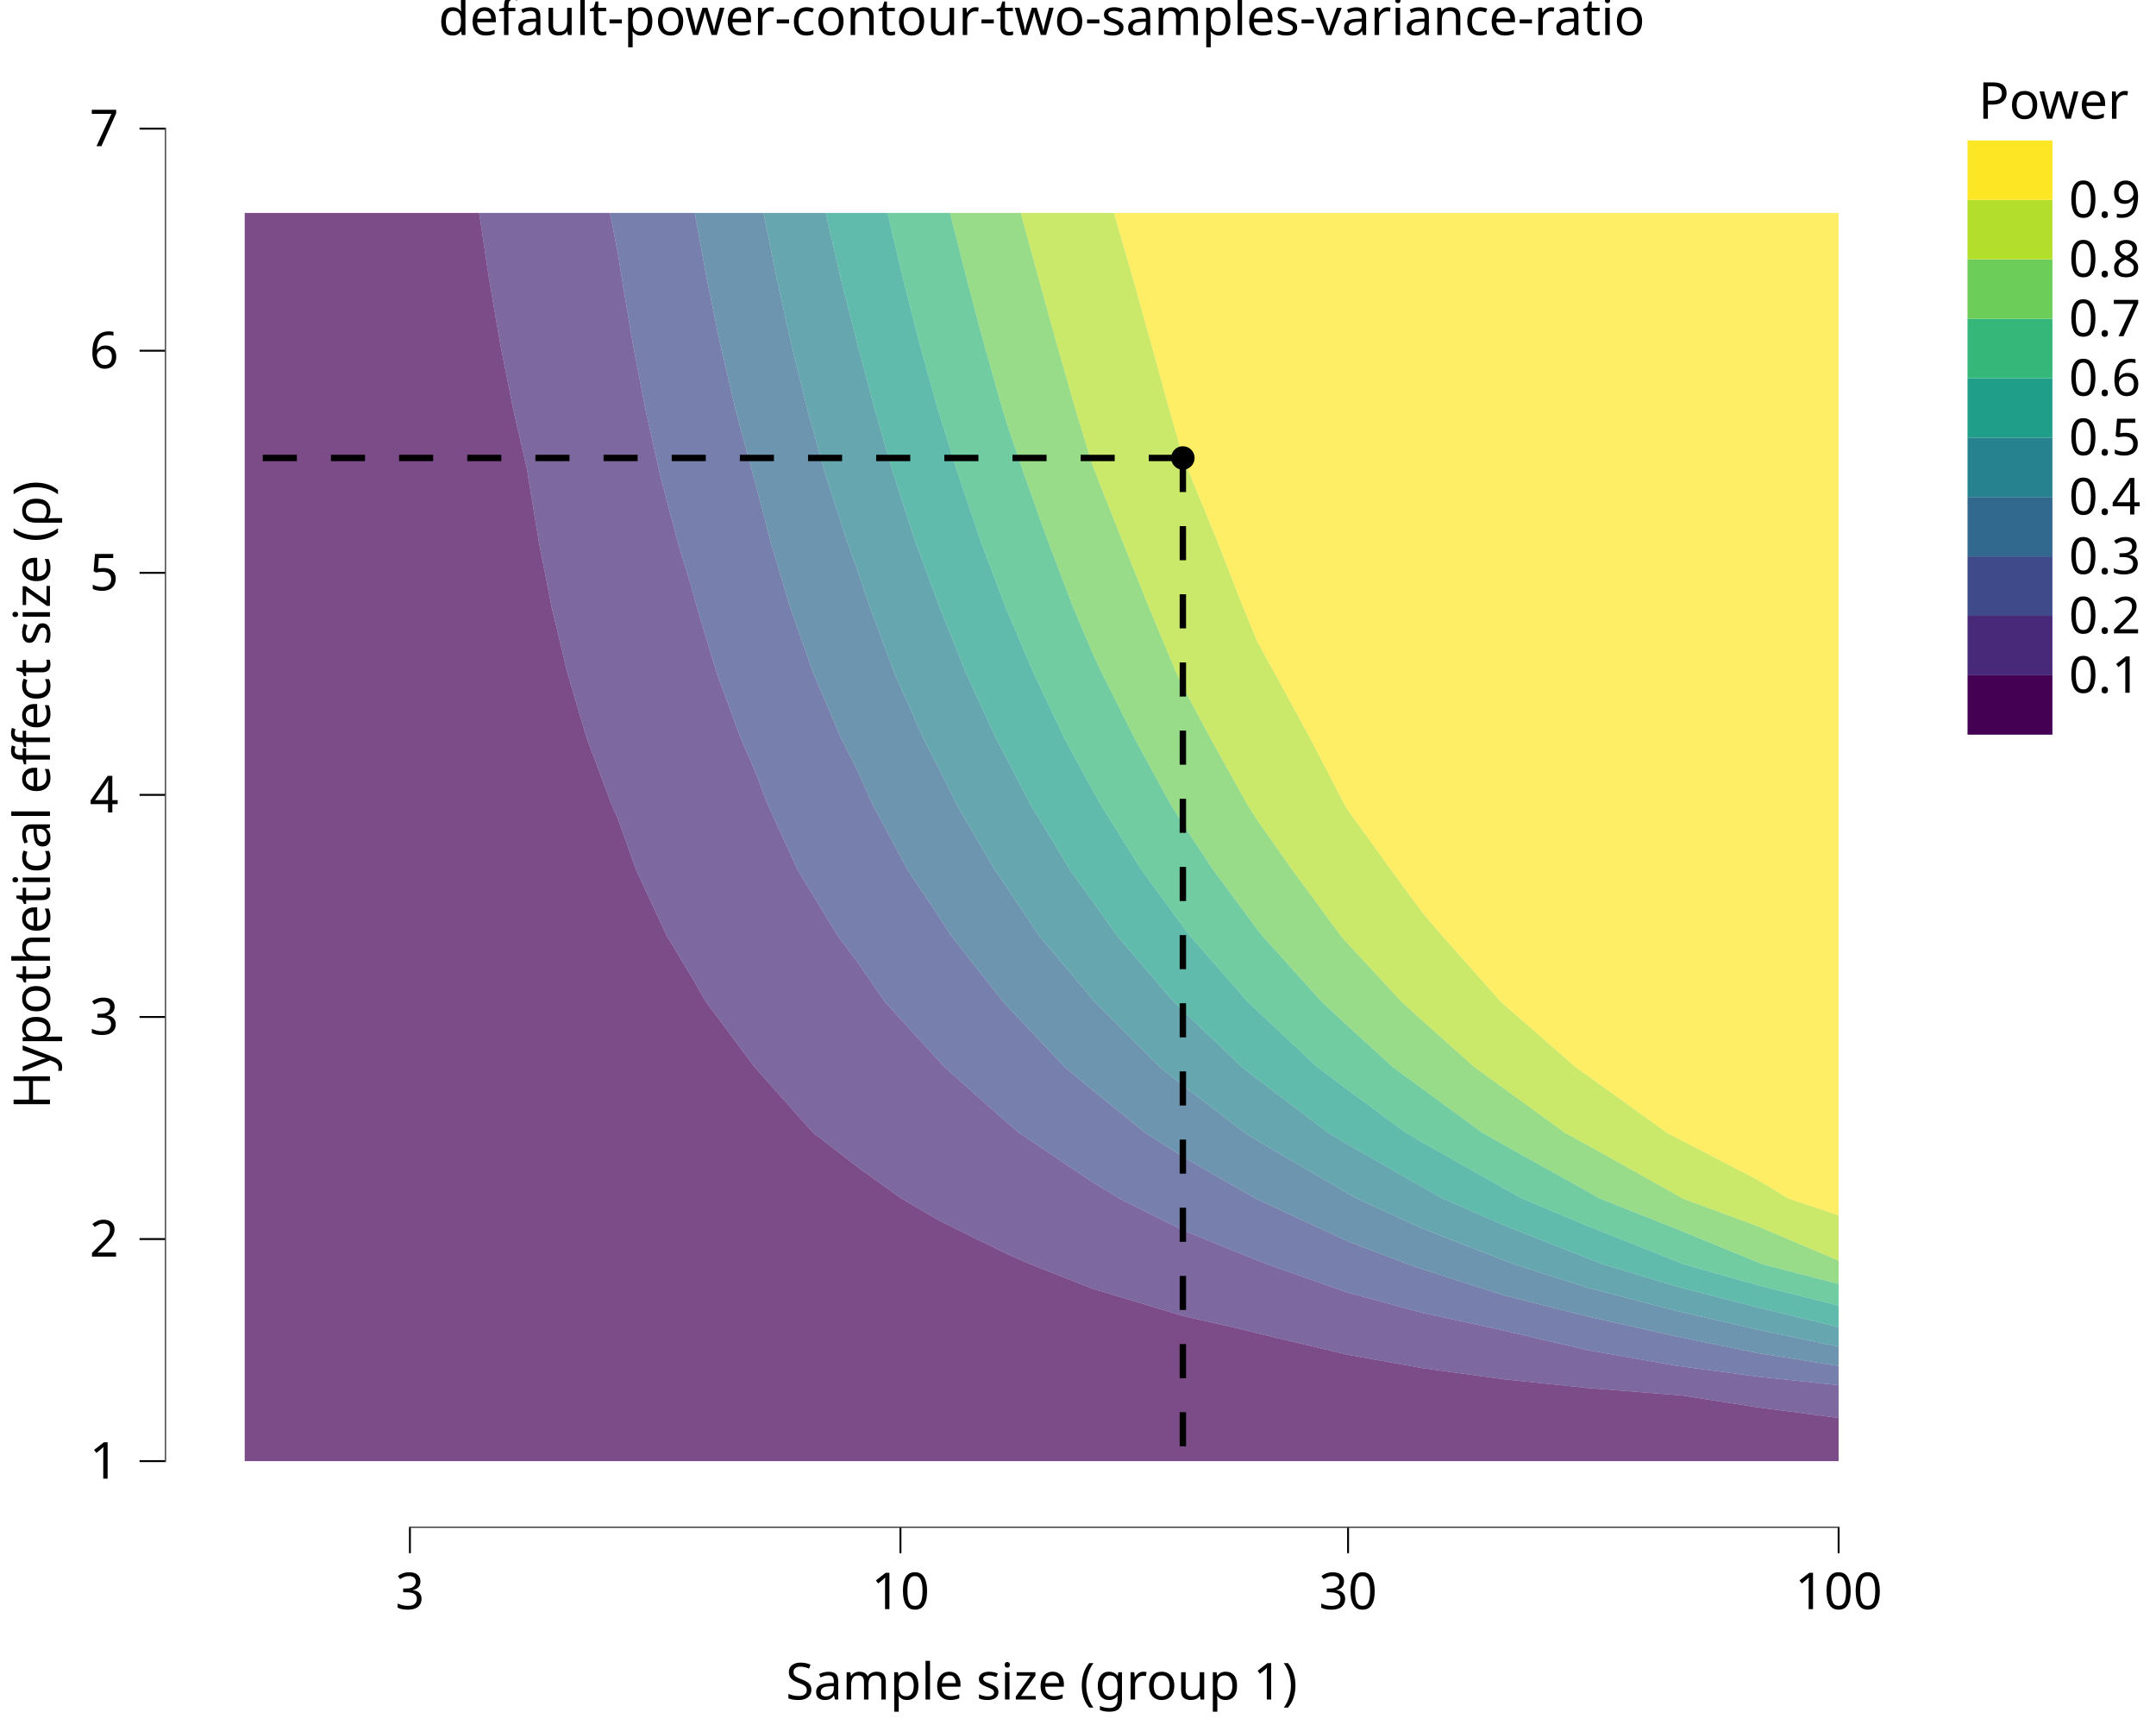
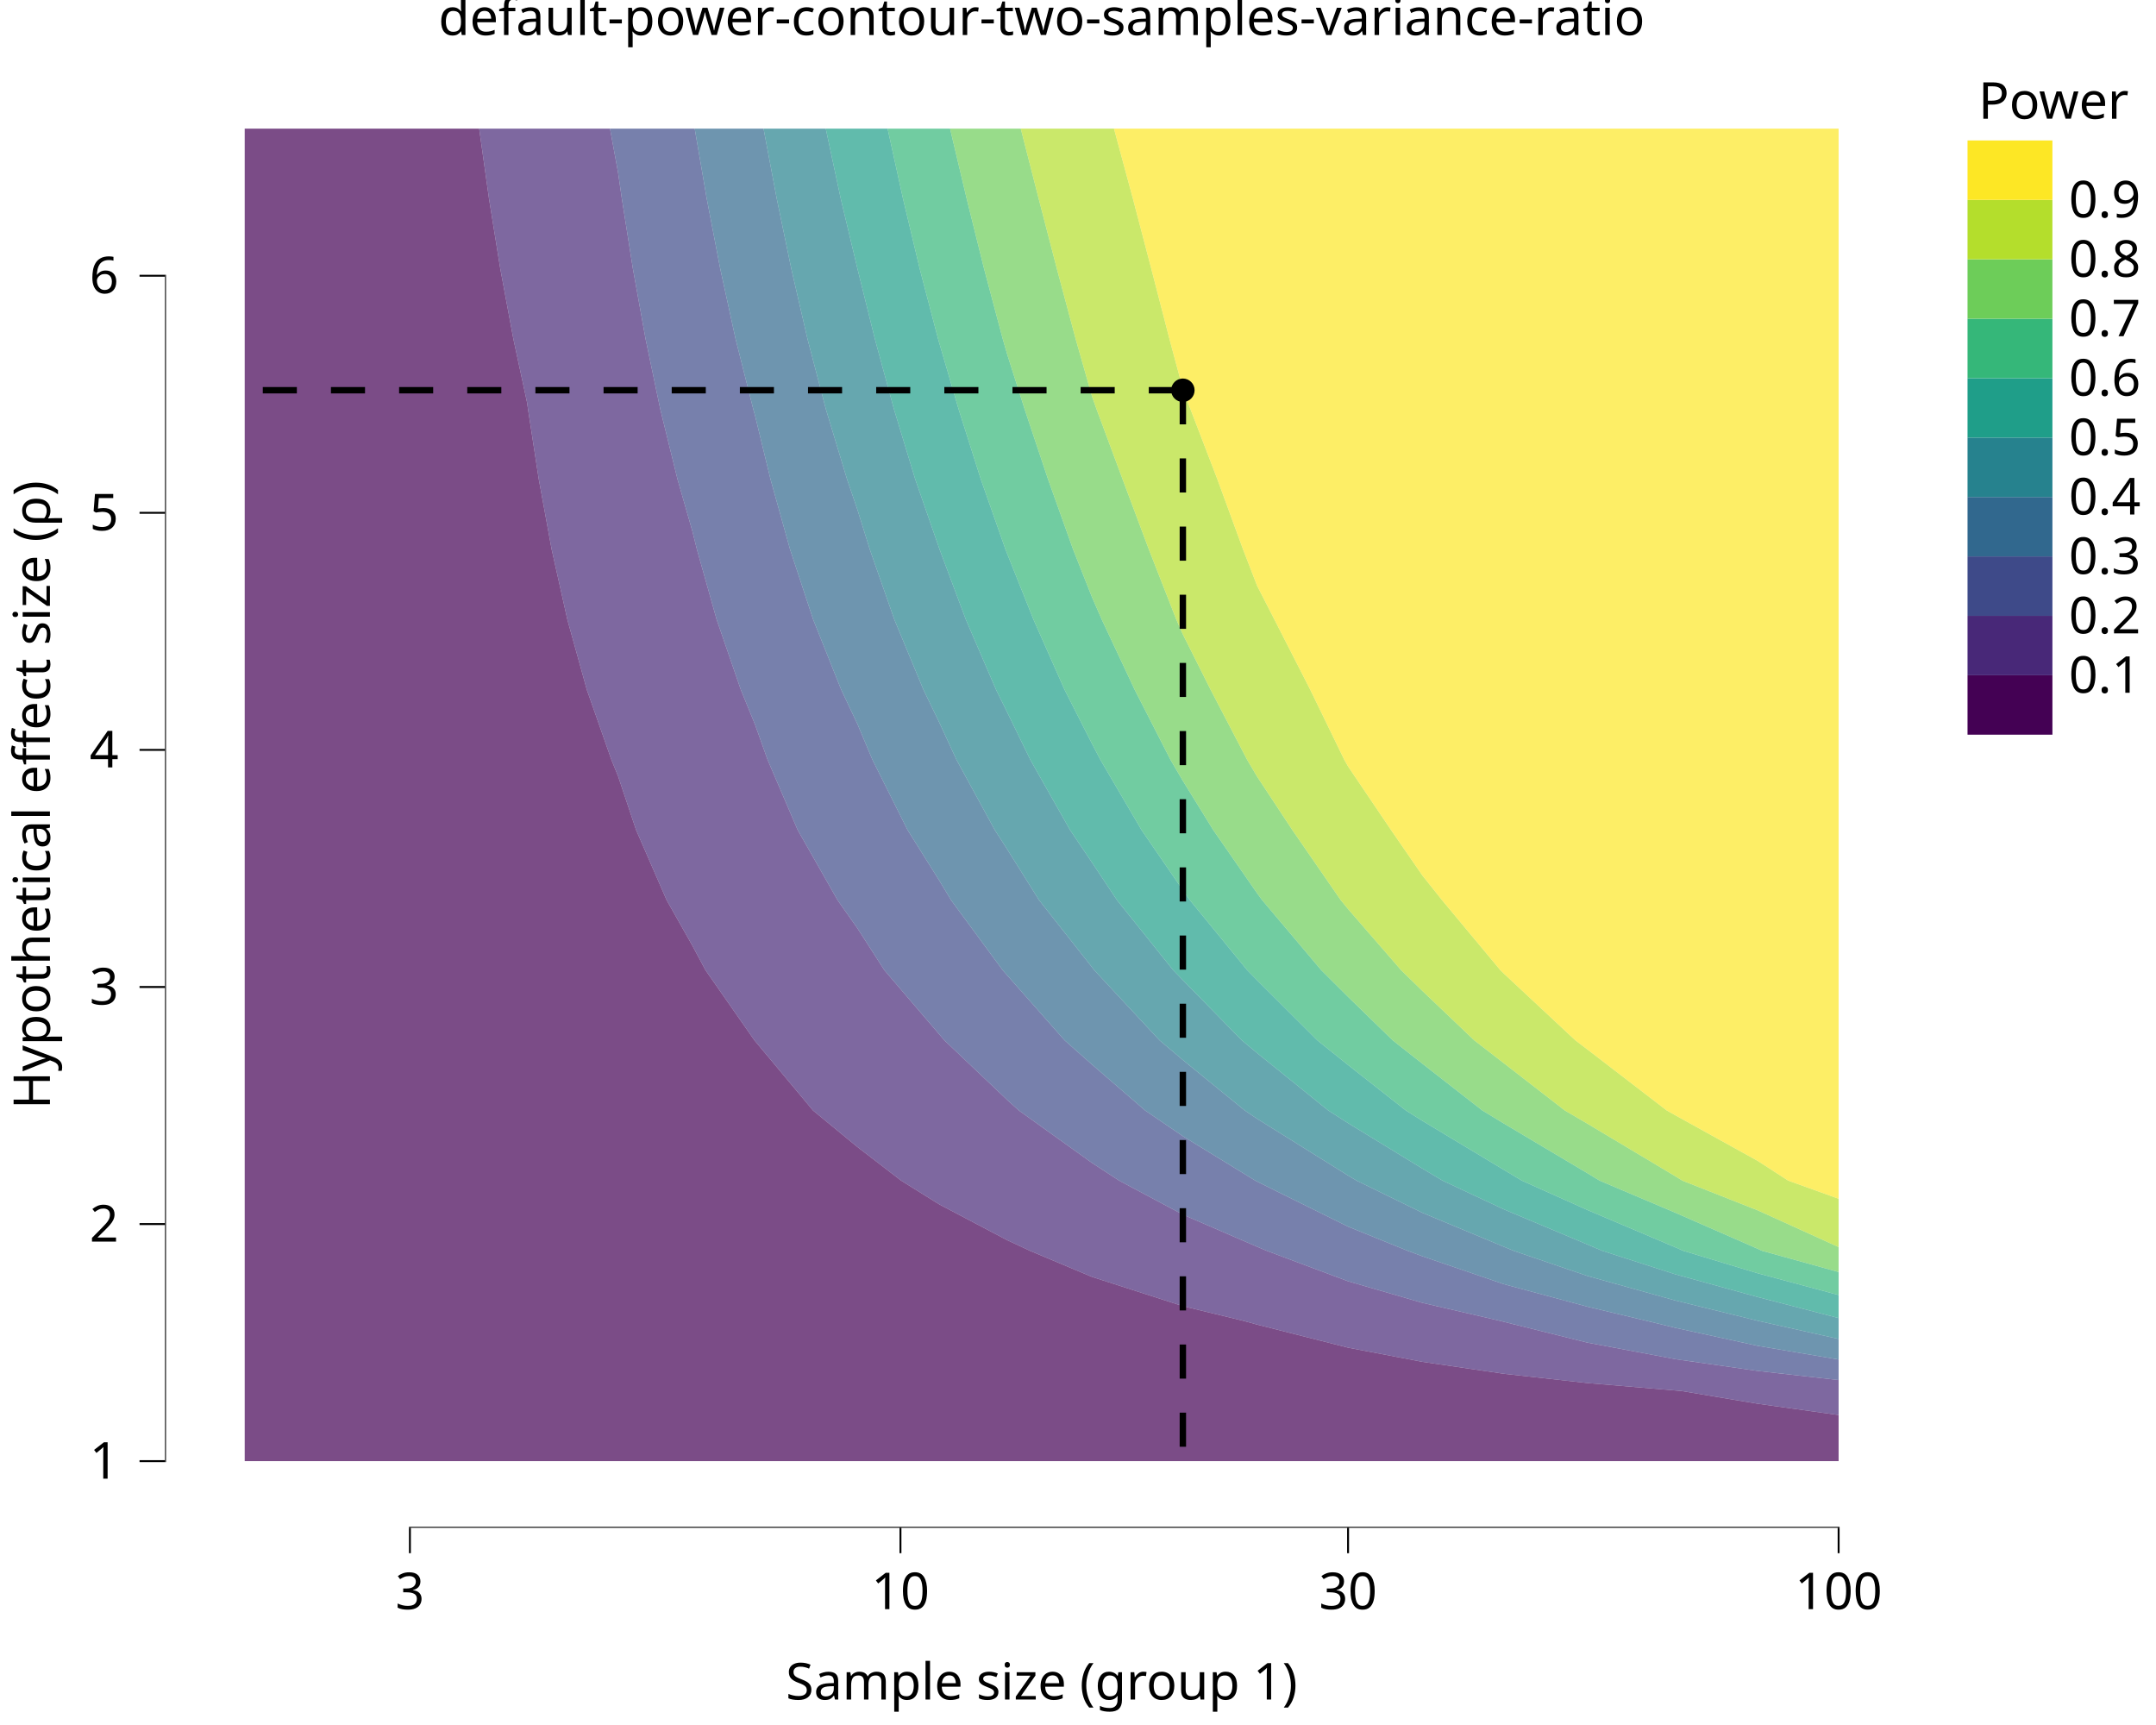
<svg xmlns="http://www.w3.org/2000/svg" class="svglite" data-engine-version="2.0" width="720.00pt" height="576.00pt" viewBox="0 0 720.00 576.00">
  <defs>
    <style type="text/css">
    .svglite line, .svglite polyline, .svglite polygon, .svglite path, .svglite rect, .svglite circle {
      fill: none;
      stroke: #000000;
      stroke-linecap: round;
      stroke-linejoin: round;
      stroke-miterlimit: 10.00;
    }
  </style>
  </defs>
  <rect width="100%" height="100%" style="stroke: none; fill: #FFFFFF;" />
  <defs>
    <clipPath id="cpMC4wMHw3MjAuMDB8MC4wMHw1NzYuMDA=">
      <rect x="0.00" y="0.00" width="720.00" height="576.00" />
    </clipPath>
  </defs>
  <g clip-path="url(#cpMC4wMHw3MjAuMDB8MC4wMHw1NzYuMDA=)">
    <rect x="0.00" y="0.00" width="720.00" height="576.00" style="stroke-width: 10.67; stroke: none;" />
  </g>
  <defs>
    <clipPath id="cpNTUuMTF8NjQwLjYyfDIwLjcxfDUxMC4xNA==">
      <rect x="55.11" y="20.71" width="585.52" height="489.43" />
    </clipPath>
  </defs>
  <g clip-path="url(#cpNTUuMTF8NjQwLjYyfDIwLjcxfDUxMC4xNA==)">
    <rect x="55.11" y="20.71" width="585.52" height="489.43" style="stroke-width: 10.67; stroke: none;" />
-     <path d="M 160.02 71.10 L 136.89 71.10 L 81.72 71.10 L 81.72 93.04 L 81.72 114.97 L 81.72 136.91 L 81.72 158.85 L 81.72 180.78 L 81.72 202.72 L 81.72 224.65 L 81.72 246.59 L 81.72 268.53 L 81.72 290.46 L 81.72 312.40 L 81.72 334.34 L 81.72 356.27 L 81.72 378.21 L 81.72 400.15 L 81.72 422.08 L 81.72 444.02 L 81.72 465.96 L 81.72 487.89 L 136.89 487.89 L 176.03 487.89 L 206.40 487.89 L 231.20 487.89 L 252.18 487.89 L 286.37 487.89 L 313.68 487.89 L 336.41 487.89 L 364.66 487.89 L 395.02 487.89 L 419.83 487.89 L 450.19 487.89 L 475.00 487.89 L 502.30 487.89 L 530.17 487.89 L 559.52 487.89 L 587.01 487.89 L 614.01 487.89 L 614.01 473.47 L 587.01 469.94 L 561.60 465.96 L 559.52 465.80 L 530.17 463.47 L 502.30 460.57 L 475.00 456.83 L 450.19 452.40 L 419.83 445.19 L 415.31 444.02 L 395.02 439.40 L 364.66 430.25 L 343.92 422.08 L 336.41 418.79 L 313.68 407.58 L 300.94 400.15 L 286.37 389.66 L 271.51 378.21 L 252.18 356.52 L 251.96 356.27 L 235.61 334.34 L 231.20 326.61 L 222.62 312.40 L 212.42 290.46 L 206.40 273.62 L 204.19 268.53 L 195.97 246.59 L 189.47 224.65 L 184.23 202.72 L 179.93 180.78 L 176.33 158.85 L 176.03 156.84 L 171.45 136.91 L 167.08 114.97 L 163.31 93.04 Z" style="fill-rule: evenodd; fill: #440154; fill-opacity: 0.70; stroke-width: 1.07; stroke: none; stroke-linecap: butt;" />
-     <path d="M 206.40 84.79 L 203.71 71.10 L 176.03 71.10 L 160.02 71.10 L 163.31 93.04 L 167.08 114.97 L 171.45 136.91 L 176.03 156.84 L 176.33 158.85 L 179.93 180.78 L 184.23 202.72 L 189.47 224.65 L 195.97 246.59 L 204.19 268.53 L 206.40 273.62 L 212.42 290.46 L 222.62 312.40 L 231.20 326.61 L 235.61 334.34 L 251.96 356.27 L 252.18 356.52 L 271.51 378.21 L 286.37 389.66 L 300.94 400.15 L 313.68 407.58 L 336.41 418.79 L 343.92 422.08 L 364.66 430.25 L 395.02 439.40 L 415.31 444.02 L 419.83 445.19 L 450.19 452.40 L 475.00 456.83 L 502.30 460.57 L 530.17 463.47 L 559.52 465.80 L 561.60 465.96 L 587.01 469.94 L 614.01 473.47 L 614.01 465.96 L 614.01 462.54 L 587.01 459.68 L 559.52 456.00 L 530.17 450.84 L 502.30 444.33 L 501.02 444.02 L 475.00 438.37 L 450.19 431.63 L 422.98 422.08 L 419.83 420.84 L 395.02 410.77 L 373.74 400.15 L 364.66 394.60 L 340.25 378.21 L 336.41 374.96 L 315.39 356.27 L 313.68 354.41 L 295.35 334.34 L 286.37 321.27 L 279.70 312.40 L 266.38 290.46 L 256.35 268.53 L 252.18 257.57 L 247.40 246.59 L 239.33 224.65 L 232.74 202.72 L 231.20 196.94 L 226.26 180.78 L 220.50 158.85 L 215.60 136.91 L 211.37 114.97 L 207.67 93.04 Z" style="fill-rule: evenodd; fill: #482878; fill-opacity: 0.70; stroke-width: 1.07; stroke: none; stroke-linecap: butt;" />
-     <path d="M 231.20 71.10 L 206.40 71.10 L 203.71 71.10 L 206.40 84.79 L 207.67 93.04 L 211.37 114.97 L 215.60 136.91 L 220.50 158.85 L 226.26 180.78 L 231.20 196.94 L 232.74 202.72 L 239.33 224.65 L 247.40 246.59 L 252.18 257.57 L 256.35 268.53 L 266.38 290.46 L 279.70 312.40 L 286.37 321.27 L 295.35 334.34 L 313.68 354.41 L 315.39 356.27 L 336.41 374.96 L 340.25 378.21 L 364.66 394.60 L 373.74 400.15 L 395.02 410.77 L 419.83 420.84 L 422.98 422.08 L 450.19 431.63 L 475.00 438.37 L 501.02 444.02 L 502.30 444.33 L 530.17 450.84 L 559.52 456.00 L 587.01 459.68 L 614.01 462.54 L 614.01 456.10 L 587.01 451.83 L 559.52 446.20 L 549.96 444.02 L 530.17 439.59 L 502.30 432.56 L 475.00 423.80 L 470.05 422.08 L 450.19 414.53 L 419.83 400.45 L 419.21 400.15 L 395.02 386.24 L 382.42 378.21 L 364.66 363.83 L 355.55 356.27 L 336.41 335.99 L 334.86 334.34 L 317.61 312.40 L 313.68 306.28 L 303.08 290.46 L 291.37 268.53 L 286.37 257.38 L 280.93 246.59 L 271.57 224.65 L 263.85 202.72 L 257.32 180.78 L 252.18 160.95 L 251.56 158.85 L 245.66 136.91 L 240.54 114.97 L 236.03 93.04 L 232.00 71.10 Z" style="fill-rule: evenodd; fill: #3E4A89; fill-opacity: 0.70; stroke-width: 1.07; stroke: none; stroke-linecap: butt;" />
-     <path d="M 254.99 71.10 L 252.18 71.10 L 232.00 71.10 L 236.03 93.04 L 240.54 114.97 L 245.66 136.91 L 251.56 158.85 L 252.18 160.95 L 257.32 180.78 L 263.85 202.72 L 271.57 224.65 L 280.93 246.59 L 286.37 257.38 L 291.37 268.53 L 303.08 290.46 L 313.68 306.28 L 317.61 312.40 L 334.86 334.34 L 336.41 335.99 L 355.55 356.27 L 364.66 363.83 L 382.42 378.21 L 395.02 386.24 L 419.21 400.15 L 419.83 400.45 L 450.19 414.53 L 470.05 422.08 L 475.00 423.80 L 502.30 432.56 L 530.17 439.59 L 549.96 444.02 L 559.52 446.20 L 587.01 451.83 L 614.01 456.10 L 614.01 449.67 L 587.13 444.02 L 587.01 443.99 L 559.52 437.65 L 530.17 429.98 L 505.43 422.08 L 502.30 420.87 L 475.00 410.21 L 453.04 400.15 L 450.19 398.56 L 419.83 380.81 L 415.69 378.21 L 395.02 362.41 L 387.26 356.27 L 365.45 334.34 L 364.66 333.38 L 346.99 312.40 L 336.41 296.58 L 332.21 290.46 L 319.44 268.53 L 313.68 256.84 L 308.39 246.59 L 298.68 224.65 L 290.48 202.72 L 286.37 190.36 L 282.88 180.78 L 275.81 158.85 L 269.68 136.91 L 264.27 114.97 L 259.41 93.04 Z" style="fill-rule: evenodd; fill: #31688E; fill-opacity: 0.70; stroke-width: 1.07; stroke: none; stroke-linecap: butt;" />
-     <path d="M 254.99 71.10 L 259.41 93.04 L 264.27 114.97 L 269.68 136.91 L 275.81 158.85 L 282.88 180.78 L 286.37 190.36 L 290.48 202.72 L 298.68 224.65 L 308.39 246.59 L 313.68 256.84 L 319.44 268.53 L 332.21 290.46 L 336.41 296.58 L 346.99 312.40 L 364.66 333.38 L 365.45 334.34 L 387.26 356.27 L 395.02 362.41 L 415.69 378.21 L 419.83 380.81 L 450.19 398.56 L 453.04 400.15 L 475.00 410.21 L 502.30 420.87 L 505.43 422.08 L 530.17 429.98 L 559.52 437.65 L 587.01 443.99 L 587.13 444.02 L 614.01 449.67 L 614.01 444.02 L 614.01 443.14 L 587.01 436.57 L 559.52 429.47 L 535.03 422.08 L 530.17 420.15 L 502.30 409.16 L 481.74 400.15 L 475.00 396.37 L 450.19 382.17 L 443.58 378.21 L 419.83 360.25 L 414.73 356.27 L 395.02 337.43 L 391.81 334.34 L 373.02 312.40 L 364.66 300.63 L 357.34 290.46 L 344.09 268.53 L 336.41 253.74 L 332.64 246.59 L 322.55 224.65 L 313.78 202.72 L 313.68 202.45 L 305.65 180.78 L 298.54 158.85 L 292.18 136.91 L 286.37 114.97 L 286.37 114.97 L 280.78 93.04 L 275.77 71.10 Z" style="fill-rule: evenodd; fill: #26828E; fill-opacity: 0.70; stroke-width: 1.07; stroke: none; stroke-linecap: butt;" />
-     <path d="M 296.42 71.10 L 286.37 71.10 L 275.77 71.10 L 280.78 93.04 L 286.37 114.97 L 286.37 114.97 L 292.18 136.91 L 298.54 158.85 L 305.65 180.78 L 313.68 202.45 L 313.78 202.72 L 322.55 224.65 L 332.64 246.59 L 336.41 253.74 L 344.09 268.53 L 357.34 290.46 L 364.66 300.63 L 373.02 312.40 L 391.81 334.34 L 395.02 337.43 L 414.73 356.27 L 419.83 360.25 L 443.58 378.21 L 450.19 382.17 L 475.00 396.37 L 481.74 400.15 L 502.30 409.16 L 530.17 420.15 L 535.03 422.08 L 559.52 429.47 L 587.01 436.57 L 614.01 443.14 L 614.01 435.94 L 587.01 429.14 L 562.08 422.08 L 559.52 421.03 L 530.17 409.35 L 508.22 400.15 L 502.30 396.82 L 475.00 381.44 L 469.50 378.21 L 450.19 363.98 L 439.95 356.27 L 419.83 337.47 L 416.53 334.34 L 397.35 312.40 L 395.02 309.30 L 381.20 290.46 L 367.49 268.53 L 364.66 263.47 L 355.51 246.59 L 345.14 224.65 L 336.41 204.19 L 335.79 202.72 L 327.55 180.78 L 320.13 158.85 L 313.68 138.17 L 313.29 136.91 L 307.16 114.97 L 301.57 93.04 Z" style="fill-rule: evenodd; fill: #1F9E89; fill-opacity: 0.70; stroke-width: 1.07; stroke: none; stroke-linecap: butt;" />
-     <path d="M 317.28 71.10 L 313.68 71.10 L 296.42 71.10 L 301.57 93.04 L 307.16 114.97 L 313.29 136.91 L 313.68 138.17 L 320.13 158.85 L 327.55 180.78 L 335.79 202.72 L 336.41 204.19 L 345.14 224.65 L 355.51 246.59 L 364.66 263.47 L 367.49 268.53 L 381.20 290.46 L 395.02 309.30 L 397.35 312.40 L 416.53 334.34 L 419.83 337.47 L 439.95 356.27 L 450.19 363.98 L 469.50 378.21 L 475.00 381.44 L 502.30 396.82 L 508.22 400.15 L 530.17 409.35 L 559.52 421.03 L 562.08 422.08 L 587.01 429.14 L 614.01 435.94 L 614.01 428.74 L 588.38 422.08 L 587.01 421.49 L 559.52 410.21 L 534.19 400.15 L 530.17 397.86 L 502.30 382.33 L 495.04 378.21 L 475.00 363.56 L 465.12 356.27 L 450.19 342.66 L 441.26 334.34 L 421.50 312.40 L 419.83 310.28 L 405.15 290.46 L 395.02 275.10 L 390.90 268.53 L 378.93 246.59 L 367.94 224.65 L 364.66 217.61 L 358.37 202.72 L 350.00 180.78 L 342.18 158.85 L 336.41 141.84 L 334.88 136.91 L 328.65 114.97 L 322.83 93.04 Z" style="fill-rule: evenodd; fill: #35B779; fill-opacity: 0.70; stroke-width: 1.07; stroke: none; stroke-linecap: butt;" />
-     <path d="M 340.89 71.10 L 336.41 71.10 L 317.28 71.10 L 322.83 93.04 L 328.65 114.97 L 334.88 136.91 L 336.41 141.84 L 342.18 158.85 L 350.00 180.78 L 358.37 202.72 L 364.66 217.61 L 367.94 224.65 L 378.93 246.59 L 390.90 268.53 L 395.02 275.10 L 405.15 290.46 L 419.83 310.28 L 421.50 312.40 L 441.26 334.34 L 450.19 342.66 L 465.12 356.27 L 475.00 363.56 L 495.04 378.21 L 502.30 382.33 L 530.17 397.86 L 534.19 400.15 L 559.52 410.21 L 587.01 421.49 L 588.38 422.08 L 614.01 428.74 L 614.01 422.08 L 614.01 420.94 L 587.01 409.45 L 561.82 400.15 L 559.52 398.80 L 530.17 382.36 L 522.58 378.21 L 502.30 363.48 L 492.35 356.27 L 475.00 340.80 L 467.93 334.34 L 450.19 315.20 L 447.74 312.40 L 431.57 290.46 L 419.83 273.79 L 416.50 268.53 L 404.29 246.59 L 395.02 229.29 L 392.84 224.65 L 383.67 202.72 L 374.90 180.78 L 366.20 158.85 L 364.66 154.77 L 359.23 136.91 L 352.96 114.97 L 346.88 93.04 Z" style="fill-rule: evenodd; fill: #6DCD59; fill-opacity: 0.70; stroke-width: 1.07; stroke: none; stroke-linecap: butt;" />
-     <path d="M 372.02 71.10 L 364.66 71.10 L 340.89 71.10 L 346.88 93.04 L 352.96 114.97 L 359.23 136.91 L 364.66 154.77 L 366.20 158.85 L 374.90 180.78 L 383.67 202.72 L 392.84 224.65 L 395.02 229.29 L 404.29 246.59 L 416.50 268.53 L 419.83 273.79 L 431.57 290.46 L 447.74 312.40 L 450.19 315.20 L 467.93 334.34 L 475.00 340.80 L 492.35 356.27 L 502.30 363.48 L 522.58 378.21 L 530.17 382.36 L 559.52 398.80 L 561.82 400.15 L 587.01 409.45 L 614.01 420.94 L 614.01 405.82 L 597.16 400.15 L 587.01 393.99 L 559.52 379.74 L 556.62 378.21 L 530.17 359.16 L 526.11 356.27 L 502.30 335.46 L 501.07 334.34 L 481.56 312.40 L 475.00 304.69 L 464.53 290.46 L 450.19 270.59 L 448.94 268.53 L 437.56 246.59 L 425.60 224.65 L 419.83 214.12 L 415.13 202.72 L 406.55 180.78 L 397.56 158.85 L 395.02 152.48 L 390.55 136.91 L 384.49 114.97 L 378.35 93.04 Z" style="fill-rule: evenodd; fill: #B4DE2C; fill-opacity: 0.70; stroke-width: 1.07; stroke: none; stroke-linecap: butt;" />
-     <path d="M 614.01 71.10 L 587.01 71.10 L 559.52 71.10 L 530.17 71.10 L 502.30 71.10 L 475.00 71.10 L 450.19 71.10 L 419.83 71.10 L 395.02 71.10 L 372.02 71.10 L 378.35 93.04 L 384.49 114.97 L 390.55 136.91 L 395.02 152.48 L 397.56 158.85 L 406.55 180.78 L 415.13 202.72 L 419.83 214.12 L 425.60 224.65 L 437.56 246.59 L 448.94 268.53 L 450.19 270.59 L 464.53 290.46 L 475.00 304.69 L 481.56 312.40 L 501.07 334.34 L 502.30 335.46 L 526.11 356.27 L 530.17 359.16 L 556.62 378.21 L 559.52 379.74 L 587.01 393.99 L 597.16 400.15 L 614.01 405.82 L 614.01 400.15 L 614.01 378.21 L 614.01 356.27 L 614.01 334.34 L 614.01 312.40 L 614.01 290.46 L 614.01 268.53 L 614.01 246.59 L 614.01 224.65 L 614.01 202.72 L 614.01 180.78 L 614.01 158.85 L 614.01 136.91 L 614.01 114.97 L 614.01 93.04 Z" style="fill-rule: evenodd; fill: #FDE725; fill-opacity: 0.70; stroke-width: 1.07; stroke: none; stroke-linecap: butt;" />
-     <line x1="395.02" y1="152.92" x2="395.02" y2="487.89" style="stroke-width: 2.13; stroke-dasharray: 11.38,11.38; stroke-linecap: butt;" />
-     <line x1="395.02" y1="152.92" x2="81.72" y2="152.92" style="stroke-width: 2.13; stroke-dasharray: 11.38,11.38; stroke-linecap: butt;" />
-     <circle cx="395.02" cy="152.92" r="3.56" style="stroke-width: 0.71; fill: #000000;" />
+     <path d="M 160.02 42.95 L 136.89 42.95 L 81.72 42.95 L 81.72 66.37 L 81.72 89.79 L 81.72 113.21 L 81.72 136.63 L 81.72 160.04 L 81.72 183.46 L 81.72 206.88 L 81.72 230.30 L 81.72 253.72 L 81.72 277.13 L 81.72 300.55 L 81.72 323.97 L 81.72 347.39 L 81.72 370.80 L 81.72 394.22 L 81.72 417.64 L 81.72 441.06 L 81.72 464.48 L 81.72 487.89 L 136.89 487.89 L 176.03 487.89 L 206.40 487.89 L 231.20 487.89 L 252.18 487.89 L 286.37 487.89 L 313.68 487.89 L 336.41 487.89 L 364.66 487.89 L 395.02 487.89 L 419.83 487.89 L 450.19 487.89 L 475.00 487.89 L 502.30 487.89 L 530.17 487.89 L 559.52 487.89 L 587.01 487.89 L 614.01 487.89 L 614.01 472.49 L 587.01 468.73 L 561.60 464.48 L 559.52 464.30 L 530.17 461.82 L 502.30 458.73 L 475.00 454.73 L 450.19 450.00 L 419.83 442.30 L 415.31 441.06 L 395.02 436.13 L 364.66 426.36 L 343.92 417.64 L 336.41 414.13 L 313.68 402.16 L 300.94 394.22 L 286.37 383.02 L 271.51 370.80 L 252.18 347.65 L 251.96 347.39 L 235.61 323.97 L 231.20 315.72 L 222.62 300.55 L 212.42 277.13 L 206.40 259.15 L 204.19 253.72 L 195.97 230.30 L 189.47 206.88 L 184.23 183.46 L 179.93 160.04 L 176.33 136.63 L 176.03 134.48 L 171.45 113.21 L 167.08 89.79 L 163.31 66.37 Z" style="fill-rule: evenodd; fill: #440154; fill-opacity: 0.70; stroke-width: 1.07; stroke: none; stroke-linecap: butt;" />
+     <path d="M 206.40 57.57 L 203.71 42.95 L 176.03 42.95 L 160.02 42.95 L 163.31 66.37 L 167.08 89.79 L 171.45 113.21 L 176.03 134.48 L 176.33 136.63 L 179.93 160.04 L 184.23 183.46 L 189.47 206.88 L 195.97 230.30 L 204.19 253.72 L 206.40 259.15 L 212.42 277.13 L 222.62 300.55 L 231.20 315.72 L 235.61 323.97 L 251.96 347.39 L 252.18 347.65 L 271.51 370.80 L 286.37 383.02 L 300.94 394.22 L 313.68 402.16 L 336.41 414.13 L 343.92 417.64 L 364.66 426.36 L 395.02 436.13 L 415.31 441.06 L 419.83 442.30 L 450.19 450.00 L 475.00 454.73 L 502.30 458.73 L 530.17 461.82 L 559.52 464.30 L 561.60 464.48 L 587.01 468.73 L 614.01 472.49 L 614.01 464.48 L 614.01 460.82 L 587.01 457.77 L 559.52 453.84 L 530.17 448.33 L 502.30 441.39 L 501.02 441.06 L 475.00 435.03 L 450.19 427.83 L 422.98 417.64 L 419.83 416.31 L 395.02 405.57 L 373.74 394.22 L 364.66 388.30 L 340.25 370.80 L 336.41 367.33 L 315.39 347.39 L 313.68 345.39 L 295.35 323.97 L 286.37 310.01 L 279.70 300.55 L 266.38 277.13 L 256.35 253.72 L 252.18 242.02 L 247.40 230.30 L 239.33 206.88 L 232.74 183.46 L 231.20 177.29 L 226.26 160.04 L 220.50 136.63 L 215.60 113.21 L 211.37 89.79 L 207.67 66.37 Z" style="fill-rule: evenodd; fill: #482878; fill-opacity: 0.70; stroke-width: 1.07; stroke: none; stroke-linecap: butt;" />
+     <path d="M 231.20 42.95 L 206.40 42.95 L 203.71 42.95 L 206.40 57.57 L 207.67 66.37 L 211.37 89.79 L 215.60 113.21 L 220.50 136.63 L 226.26 160.04 L 231.20 177.29 L 232.74 183.46 L 239.33 206.88 L 247.40 230.30 L 252.18 242.02 L 256.35 253.72 L 266.38 277.13 L 279.70 300.55 L 286.37 310.01 L 295.35 323.97 L 313.68 345.39 L 315.39 347.39 L 336.41 367.33 L 340.25 370.80 L 364.66 388.30 L 373.74 394.22 L 395.02 405.57 L 419.83 416.31 L 422.98 417.64 L 450.19 427.83 L 475.00 435.03 L 501.02 441.06 L 502.30 441.39 L 530.17 448.33 L 559.52 453.84 L 587.01 457.77 L 614.01 460.82 L 614.01 453.95 L 587.01 449.40 L 559.52 443.38 L 549.96 441.06 L 530.17 436.33 L 502.30 428.82 L 475.00 419.48 L 470.05 417.64 L 450.19 409.58 L 419.83 394.55 L 419.21 394.22 L 395.02 379.38 L 382.42 370.80 L 364.66 355.45 L 355.55 347.39 L 336.41 325.73 L 334.86 323.97 L 317.61 300.55 L 313.68 294.02 L 303.08 277.13 L 291.37 253.72 L 286.37 241.82 L 280.93 230.30 L 271.57 206.88 L 263.85 183.46 L 257.32 160.04 L 252.18 138.87 L 251.56 136.63 L 245.66 113.21 L 240.54 89.79 L 236.03 66.37 L 232.00 42.95 Z" style="fill-rule: evenodd; fill: #3E4A89; fill-opacity: 0.70; stroke-width: 1.07; stroke: none; stroke-linecap: butt;" />
+     <path d="M 254.99 42.95 L 252.18 42.95 L 232.00 42.95 L 236.03 66.37 L 240.54 89.79 L 245.66 113.21 L 251.56 136.63 L 252.18 138.87 L 257.32 160.04 L 263.85 183.46 L 271.57 206.88 L 280.93 230.30 L 286.37 241.82 L 291.37 253.72 L 303.08 277.13 L 313.68 294.02 L 317.61 300.55 L 334.86 323.97 L 336.41 325.73 L 355.55 347.39 L 364.66 355.45 L 382.42 370.80 L 395.02 379.38 L 419.21 394.22 L 419.83 394.55 L 450.19 409.58 L 470.05 417.64 L 475.00 419.48 L 502.30 428.82 L 530.17 436.33 L 549.96 441.06 L 559.52 443.38 L 587.01 449.40 L 614.01 453.95 L 614.01 447.09 L 587.13 441.06 L 587.01 441.03 L 559.52 434.26 L 530.17 426.07 L 505.43 417.64 L 502.30 416.34 L 475.00 404.96 L 453.04 394.22 L 450.19 392.52 L 419.83 373.58 L 415.69 370.80 L 395.02 353.94 L 387.26 347.39 L 365.45 323.97 L 364.66 322.94 L 346.99 300.55 L 336.41 283.66 L 332.21 277.13 L 319.44 253.72 L 313.68 241.24 L 308.39 230.30 L 298.68 206.88 L 290.48 183.46 L 286.37 170.27 L 282.88 160.04 L 275.81 136.63 L 269.68 113.21 L 264.27 89.79 L 259.41 66.37 Z" style="fill-rule: evenodd; fill: #31688E; fill-opacity: 0.70; stroke-width: 1.07; stroke: none; stroke-linecap: butt;" />
+     <path d="M 254.99 42.95 L 259.41 66.37 L 264.27 89.79 L 269.68 113.21 L 275.81 136.63 L 282.88 160.04 L 286.37 170.27 L 290.48 183.46 L 298.68 206.88 L 308.39 230.30 L 313.68 241.24 L 319.44 253.72 L 332.21 277.13 L 336.41 283.66 L 346.99 300.55 L 364.66 322.94 L 365.45 323.97 L 387.26 347.39 L 395.02 353.94 L 415.69 370.80 L 419.83 373.58 L 450.19 392.52 L 453.04 394.22 L 475.00 404.96 L 502.30 416.34 L 505.43 417.64 L 530.17 426.07 L 559.52 434.26 L 587.01 441.03 L 587.13 441.06 L 614.01 447.09 L 614.01 441.06 L 614.01 440.12 L 587.01 433.10 L 559.52 425.52 L 535.03 417.64 L 530.17 415.57 L 502.30 403.85 L 481.74 394.22 L 475.00 390.19 L 450.19 375.03 L 443.58 370.80 L 419.83 351.63 L 414.73 347.39 L 395.02 327.27 L 391.81 323.97 L 373.02 300.55 L 364.66 287.98 L 357.34 277.13 L 344.09 253.72 L 336.41 237.93 L 332.64 230.30 L 322.55 206.88 L 313.78 183.46 L 313.68 183.17 L 305.65 160.04 L 298.54 136.63 L 292.18 113.21 L 286.37 89.79 L 286.37 89.79 L 280.78 66.37 L 275.77 42.95 Z" style="fill-rule: evenodd; fill: #26828E; fill-opacity: 0.70; stroke-width: 1.07; stroke: none; stroke-linecap: butt;" />
+     <path d="M 296.42 42.95 L 286.37 42.95 L 275.77 42.95 L 280.78 66.37 L 286.37 89.79 L 286.37 89.79 L 292.18 113.21 L 298.54 136.63 L 305.65 160.04 L 313.68 183.17 L 313.78 183.46 L 322.55 206.88 L 332.64 230.30 L 336.41 237.93 L 344.09 253.72 L 357.34 277.13 L 364.66 287.98 L 373.02 300.55 L 391.81 323.97 L 395.02 327.27 L 414.73 347.39 L 419.83 351.63 L 443.58 370.80 L 450.19 375.03 L 475.00 390.19 L 481.74 394.22 L 502.30 403.85 L 530.17 415.57 L 535.03 417.64 L 559.52 425.52 L 587.01 433.10 L 614.01 440.12 L 614.01 432.43 L 587.01 425.17 L 562.08 417.64 L 559.52 416.51 L 530.17 404.05 L 508.22 394.22 L 502.30 390.67 L 475.00 374.25 L 469.50 370.80 L 450.19 355.61 L 439.95 347.39 L 419.83 327.32 L 416.53 323.97 L 397.35 300.55 L 395.02 297.24 L 381.20 277.13 L 367.49 253.72 L 364.66 248.31 L 355.51 230.30 L 345.14 206.88 L 336.41 185.03 L 335.79 183.46 L 327.55 160.04 L 320.13 136.63 L 313.68 114.55 L 313.29 113.21 L 307.16 89.79 L 301.57 66.37 Z" style="fill-rule: evenodd; fill: #1F9E89; fill-opacity: 0.70; stroke-width: 1.07; stroke: none; stroke-linecap: butt;" />
+     <path d="M 317.28 42.95 L 313.68 42.95 L 296.42 42.95 L 301.57 66.37 L 307.16 89.79 L 313.29 113.21 L 313.68 114.55 L 320.13 136.63 L 327.55 160.04 L 335.79 183.46 L 336.41 185.03 L 345.14 206.88 L 355.51 230.30 L 364.66 248.31 L 367.49 253.72 L 381.20 277.13 L 395.02 297.24 L 397.35 300.55 L 416.53 323.97 L 419.83 327.32 L 439.95 347.39 L 450.19 355.61 L 469.50 370.80 L 475.00 374.25 L 502.30 390.67 L 508.22 394.22 L 530.17 404.05 L 559.52 416.51 L 562.08 417.64 L 587.01 425.17 L 614.01 432.43 L 614.01 424.74 L 588.38 417.64 L 587.01 417.00 L 559.52 404.96 L 534.19 394.22 L 530.17 391.78 L 502.30 375.20 L 495.04 370.80 L 475.00 355.17 L 465.12 347.39 L 450.19 332.86 L 441.26 323.97 L 421.50 300.55 L 419.83 298.29 L 405.15 277.13 L 395.02 260.73 L 390.90 253.72 L 378.93 230.30 L 367.94 206.88 L 364.66 199.36 L 358.37 183.46 L 350.00 160.04 L 342.18 136.63 L 336.41 118.48 L 334.88 113.21 L 328.65 89.79 L 322.83 66.37 Z" style="fill-rule: evenodd; fill: #35B779; fill-opacity: 0.70; stroke-width: 1.07; stroke: none; stroke-linecap: butt;" />
+     <path d="M 340.89 42.95 L 336.41 42.95 L 317.28 42.95 L 322.83 66.37 L 328.65 89.79 L 334.88 113.21 L 336.41 118.48 L 342.18 136.63 L 350.00 160.04 L 358.37 183.46 L 364.66 199.36 L 367.94 206.88 L 378.93 230.30 L 390.90 253.72 L 395.02 260.73 L 405.15 277.13 L 419.83 298.29 L 421.50 300.55 L 441.26 323.97 L 450.19 332.86 L 465.12 347.39 L 475.00 355.17 L 495.04 370.80 L 502.30 375.20 L 530.17 391.78 L 534.19 394.22 L 559.52 404.96 L 587.01 417.00 L 588.38 417.64 L 614.01 424.74 L 614.01 417.64 L 614.01 416.41 L 587.01 404.16 L 561.82 394.22 L 559.52 392.79 L 530.17 375.24 L 522.58 370.80 L 502.30 355.08 L 492.35 347.39 L 475.00 330.87 L 467.93 323.97 L 450.19 303.54 L 447.74 300.55 L 431.57 277.13 L 419.83 259.34 L 416.50 253.72 L 404.29 230.30 L 395.02 211.82 L 392.84 206.88 L 383.67 183.46 L 374.90 160.04 L 366.20 136.63 L 364.66 132.27 L 359.23 113.21 L 352.96 89.79 L 346.88 66.37 Z" style="fill-rule: evenodd; fill: #6DCD59; fill-opacity: 0.70; stroke-width: 1.07; stroke: none; stroke-linecap: butt;" />
+     <path d="M 372.02 42.95 L 364.66 42.95 L 340.89 42.95 L 346.88 66.37 L 352.96 89.79 L 359.23 113.21 L 364.66 132.27 L 366.20 136.63 L 374.90 160.04 L 383.67 183.46 L 392.84 206.88 L 395.02 211.82 L 404.29 230.30 L 416.50 253.72 L 419.83 259.34 L 431.57 277.13 L 447.74 300.55 L 450.19 303.54 L 467.93 323.97 L 475.00 330.87 L 492.35 347.39 L 502.30 355.08 L 522.58 370.80 L 530.17 375.24 L 559.52 392.79 L 561.82 394.22 L 587.01 404.16 L 614.01 416.41 L 614.01 400.28 L 597.16 394.22 L 587.01 387.65 L 559.52 372.43 L 556.62 370.80 L 530.17 350.47 L 526.11 347.39 L 502.30 325.17 L 501.07 323.97 L 481.56 300.55 L 475.00 292.32 L 464.53 277.13 L 450.19 255.92 L 448.94 253.72 L 437.56 230.30 L 425.60 206.88 L 419.83 195.63 L 415.13 183.46 L 406.55 160.04 L 397.56 136.63 L 395.02 129.83 L 390.55 113.21 L 384.49 89.79 L 378.35 66.37 Z" style="fill-rule: evenodd; fill: #B4DE2C; fill-opacity: 0.70; stroke-width: 1.07; stroke: none; stroke-linecap: butt;" />
+     <path d="M 614.01 42.95 L 587.01 42.95 L 559.52 42.95 L 530.17 42.95 L 502.30 42.95 L 475.00 42.95 L 450.19 42.95 L 419.83 42.95 L 395.02 42.95 L 372.02 42.95 L 378.35 66.37 L 384.49 89.79 L 390.55 113.21 L 395.02 129.83 L 397.56 136.63 L 406.55 160.04 L 415.13 183.46 L 419.83 195.63 L 425.60 206.88 L 437.56 230.30 L 448.94 253.72 L 450.19 255.92 L 464.53 277.13 L 475.00 292.32 L 481.56 300.55 L 501.07 323.97 L 502.30 325.17 L 526.11 347.39 L 530.17 350.47 L 556.62 370.80 L 559.52 372.43 L 587.01 387.65 L 597.16 394.22 L 614.01 400.28 L 614.01 394.22 L 614.01 370.80 L 614.01 347.39 L 614.01 323.97 L 614.01 300.55 L 614.01 277.13 L 614.01 253.72 L 614.01 230.30 L 614.01 206.88 L 614.01 183.46 L 614.01 160.04 L 614.01 136.63 L 614.01 113.21 L 614.01 89.79 L 614.01 66.37 Z" style="fill-rule: evenodd; fill: #FDE725; fill-opacity: 0.70; stroke-width: 1.07; stroke: none; stroke-linecap: butt;" />
+     <line x1="395.02" y1="130.31" x2="395.02" y2="487.89" style="stroke-width: 2.13; stroke-dasharray: 11.38,11.38; stroke-linecap: butt;" />
+     <line x1="395.02" y1="130.31" x2="81.72" y2="130.31" style="stroke-width: 2.13; stroke-dasharray: 11.38,11.38; stroke-linecap: butt;" />
+     <circle cx="395.02" cy="130.31" r="3.56" style="stroke-width: 0.71; fill: #000000;" />
    <line x1="136.57" y1="510.14" x2="614.33" y2="510.14" style="stroke-width: 0.64; stroke-linecap: butt;" />
-     <line x1="55.11" y1="488.21" x2="55.11" y2="42.64" style="stroke-width: 0.64; stroke-linecap: butt;" />
+     <line x1="55.11" y1="488.21" x2="55.11" y2="91.76" style="stroke-width: 0.64; stroke-linecap: butt;" />
    <rect x="55.11" y="20.71" width="585.52" height="489.43" style="stroke-width: 0.00; stroke: none;" />
  </g>
  <g clip-path="url(#cpMC4wMHw3MjAuMDB8MC4wMHw1NzYuMDA=)">
    <polyline points="55.11,510.14 55.11,20.71 " style="stroke-width: 0.00; stroke: none; stroke-linecap: butt;" />
    <text x="39.63" y="493.74" text-anchor="end" style="font-size: 17.00px; font-family: sans;" textLength="9.46px" lengthAdjust="spacingAndGlyphs">1</text>
-     <text x="39.63" y="419.59" text-anchor="end" style="font-size: 17.00px; font-family: sans;" textLength="9.46px" lengthAdjust="spacingAndGlyphs">2</text>
-     <text x="39.63" y="345.43" text-anchor="end" style="font-size: 17.00px; font-family: sans;" textLength="9.46px" lengthAdjust="spacingAndGlyphs">3</text>
-     <text x="39.63" y="271.27" text-anchor="end" style="font-size: 17.00px; font-family: sans;" textLength="9.46px" lengthAdjust="spacingAndGlyphs">4</text>
-     <text x="39.63" y="197.12" text-anchor="end" style="font-size: 17.00px; font-family: sans;" textLength="9.46px" lengthAdjust="spacingAndGlyphs">5</text>
-     <text x="39.63" y="122.96" text-anchor="end" style="font-size: 17.00px; font-family: sans;" textLength="9.46px" lengthAdjust="spacingAndGlyphs">6</text>
-     <text x="39.63" y="48.80" text-anchor="end" style="font-size: 17.00px; font-family: sans;" textLength="9.46px" lengthAdjust="spacingAndGlyphs">7</text>
+     <text x="39.63" y="414.58" text-anchor="end" style="font-size: 17.00px; font-family: sans;" textLength="9.46px" lengthAdjust="spacingAndGlyphs">2</text>
+     <text x="39.63" y="335.42" text-anchor="end" style="font-size: 17.00px; font-family: sans;" textLength="9.46px" lengthAdjust="spacingAndGlyphs">3</text>
+     <text x="39.63" y="256.25" text-anchor="end" style="font-size: 17.00px; font-family: sans;" textLength="9.46px" lengthAdjust="spacingAndGlyphs">4</text>
+     <text x="39.63" y="177.09" text-anchor="end" style="font-size: 17.00px; font-family: sans;" textLength="9.46px" lengthAdjust="spacingAndGlyphs">5</text>
+     <text x="39.63" y="97.92" text-anchor="end" style="font-size: 17.00px; font-family: sans;" textLength="9.46px" lengthAdjust="spacingAndGlyphs">6</text>
    <polyline points="46.60,487.89 55.11,487.89 " style="stroke-width: 0.64; stroke-linecap: butt;" />
-     <polyline points="46.60,413.74 55.11,413.74 " style="stroke-width: 0.64; stroke-linecap: butt;" />
-     <polyline points="46.60,339.58 55.11,339.58 " style="stroke-width: 0.64; stroke-linecap: butt;" />
-     <polyline points="46.60,265.42 55.11,265.42 " style="stroke-width: 0.64; stroke-linecap: butt;" />
-     <polyline points="46.60,191.27 55.11,191.27 " style="stroke-width: 0.64; stroke-linecap: butt;" />
-     <polyline points="46.60,117.11 55.11,117.11 " style="stroke-width: 0.64; stroke-linecap: butt;" />
-     <polyline points="46.60,42.95 55.11,42.95 " style="stroke-width: 0.64; stroke-linecap: butt;" />
+     <polyline points="46.60,408.73 55.11,408.73 " style="stroke-width: 0.64; stroke-linecap: butt;" />
+     <polyline points="46.60,329.57 55.11,329.57 " style="stroke-width: 0.64; stroke-linecap: butt;" />
+     <polyline points="46.60,250.40 55.11,250.40 " style="stroke-width: 0.64; stroke-linecap: butt;" />
+     <polyline points="46.60,171.24 55.11,171.24 " style="stroke-width: 0.64; stroke-linecap: butt;" />
+     <polyline points="46.60,92.07 55.11,92.07 " style="stroke-width: 0.64; stroke-linecap: butt;" />
    <polyline points="55.11,510.14 640.62,510.14 " style="stroke-width: 0.00; stroke: none; stroke-linecap: butt;" />
    <polyline points="136.89,518.64 136.89,510.14 " style="stroke-width: 0.64; stroke-linecap: butt;" />
    <polyline points="300.71,518.64 300.71,510.14 " style="stroke-width: 0.64; stroke-linecap: butt;" />
    <polyline points="450.19,518.64 450.19,510.14 " style="stroke-width: 0.64; stroke-linecap: butt;" />
    <polyline points="614.01,518.64 614.01,510.14 " style="stroke-width: 0.64; stroke-linecap: butt;" />
    <text x="136.89" y="537.32" text-anchor="middle" style="font-size: 17.00px; font-family: sans;" textLength="9.46px" lengthAdjust="spacingAndGlyphs">3</text>
    <text x="300.71" y="537.32" text-anchor="middle" style="font-size: 17.00px; font-family: sans;" textLength="18.91px" lengthAdjust="spacingAndGlyphs">10</text>
    <text x="450.19" y="537.32" text-anchor="middle" style="font-size: 17.00px; font-family: sans;" textLength="18.91px" lengthAdjust="spacingAndGlyphs">30</text>
    <text x="614.01" y="537.32" text-anchor="middle" style="font-size: 17.00px; font-family: sans;" textLength="28.37px" lengthAdjust="spacingAndGlyphs">100</text>
    <text x="347.86" y="567.49" text-anchor="middle" style="font-size: 17.00px; font-family: sans;" textLength="166.32px" lengthAdjust="spacingAndGlyphs">Sample size (group 1)</text>
    <text transform="translate(16.68,265.42) rotate(-90)" text-anchor="middle" style="font-size: 17.00px; font-family: sans;" textLength="200.55px" lengthAdjust="spacingAndGlyphs">Hypothetical effect size (ρ)</text>
    <rect x="651.58" y="20.71" width="68.42" height="230.09" style="stroke-width: 0.75; stroke: none;" />
    <rect x="651.58" y="20.71" width="68.42" height="230.09" style="stroke-width: 10.67; stroke: none;" />
    <text x="685.79" y="39.65" text-anchor="middle" style="font-size: 17.00px; font-family: sans;" textLength="48.20px" lengthAdjust="spacingAndGlyphs">Power</text>
    <rect x="657.06" y="225.48" width="28.35" height="19.84" style="stroke-width: 0.75; stroke: none; fill: #440154;" />
    <rect x="657.06" y="205.64" width="28.35" height="19.84" style="stroke-width: 0.75; stroke: none; fill: #482878;" />
    <rect x="657.06" y="185.79" width="28.35" height="19.84" style="stroke-width: 0.75; stroke: none; fill: #3E4A89;" />
    <rect x="657.06" y="165.95" width="28.35" height="19.84" style="stroke-width: 0.75; stroke: none; fill: #31688E;" />
    <rect x="657.06" y="146.11" width="28.35" height="19.84" style="stroke-width: 0.75; stroke: none; fill: #26828E;" />
    <rect x="657.06" y="126.27" width="28.35" height="19.84" style="stroke-width: 0.75; stroke: none; fill: #1F9E89;" />
    <rect x="657.06" y="106.42" width="28.35" height="19.84" style="stroke-width: 0.75; stroke: none; fill: #35B779;" />
    <rect x="657.06" y="86.58" width="28.35" height="19.84" style="stroke-width: 0.75; stroke: none; fill: #6DCD59;" />
    <rect x="657.06" y="66.74" width="28.35" height="19.84" style="stroke-width: 0.75; stroke: none; fill: #B4DE2C;" />
    <rect x="657.06" y="46.90" width="28.35" height="19.84" style="stroke-width: 0.75; stroke: none; fill: #FDE725;" />
    <text x="690.89" y="231.33" style="font-size: 17.00px; font-family: sans;" textLength="23.63px" lengthAdjust="spacingAndGlyphs">0.1</text>
    <text x="690.89" y="211.49" style="font-size: 17.00px; font-family: sans;" textLength="23.63px" lengthAdjust="spacingAndGlyphs">0.2</text>
    <text x="690.89" y="191.64" style="font-size: 17.00px; font-family: sans;" textLength="23.63px" lengthAdjust="spacingAndGlyphs">0.3</text>
    <text x="690.89" y="171.80" style="font-size: 17.00px; font-family: sans;" textLength="23.63px" lengthAdjust="spacingAndGlyphs">0.4</text>
    <text x="690.89" y="151.96" style="font-size: 17.00px; font-family: sans;" textLength="23.63px" lengthAdjust="spacingAndGlyphs">0.5</text>
    <text x="690.89" y="132.12" style="font-size: 17.00px; font-family: sans;" textLength="23.63px" lengthAdjust="spacingAndGlyphs">0.6</text>
    <text x="690.89" y="112.27" style="font-size: 17.00px; font-family: sans;" textLength="23.63px" lengthAdjust="spacingAndGlyphs">0.7</text>
    <text x="690.89" y="92.43" style="font-size: 17.00px; font-family: sans;" textLength="23.63px" lengthAdjust="spacingAndGlyphs">0.8</text>
    <text x="690.89" y="72.59" style="font-size: 17.00px; font-family: sans;" textLength="23.63px" lengthAdjust="spacingAndGlyphs">0.9</text>
    <text x="347.86" y="11.70" text-anchor="middle" style="font-size: 17.00px; font-family: sans;" textLength="375.15px" lengthAdjust="spacingAndGlyphs">default-power-contour-two-samples-variance-ratio</text>
  </g>
</svg>
